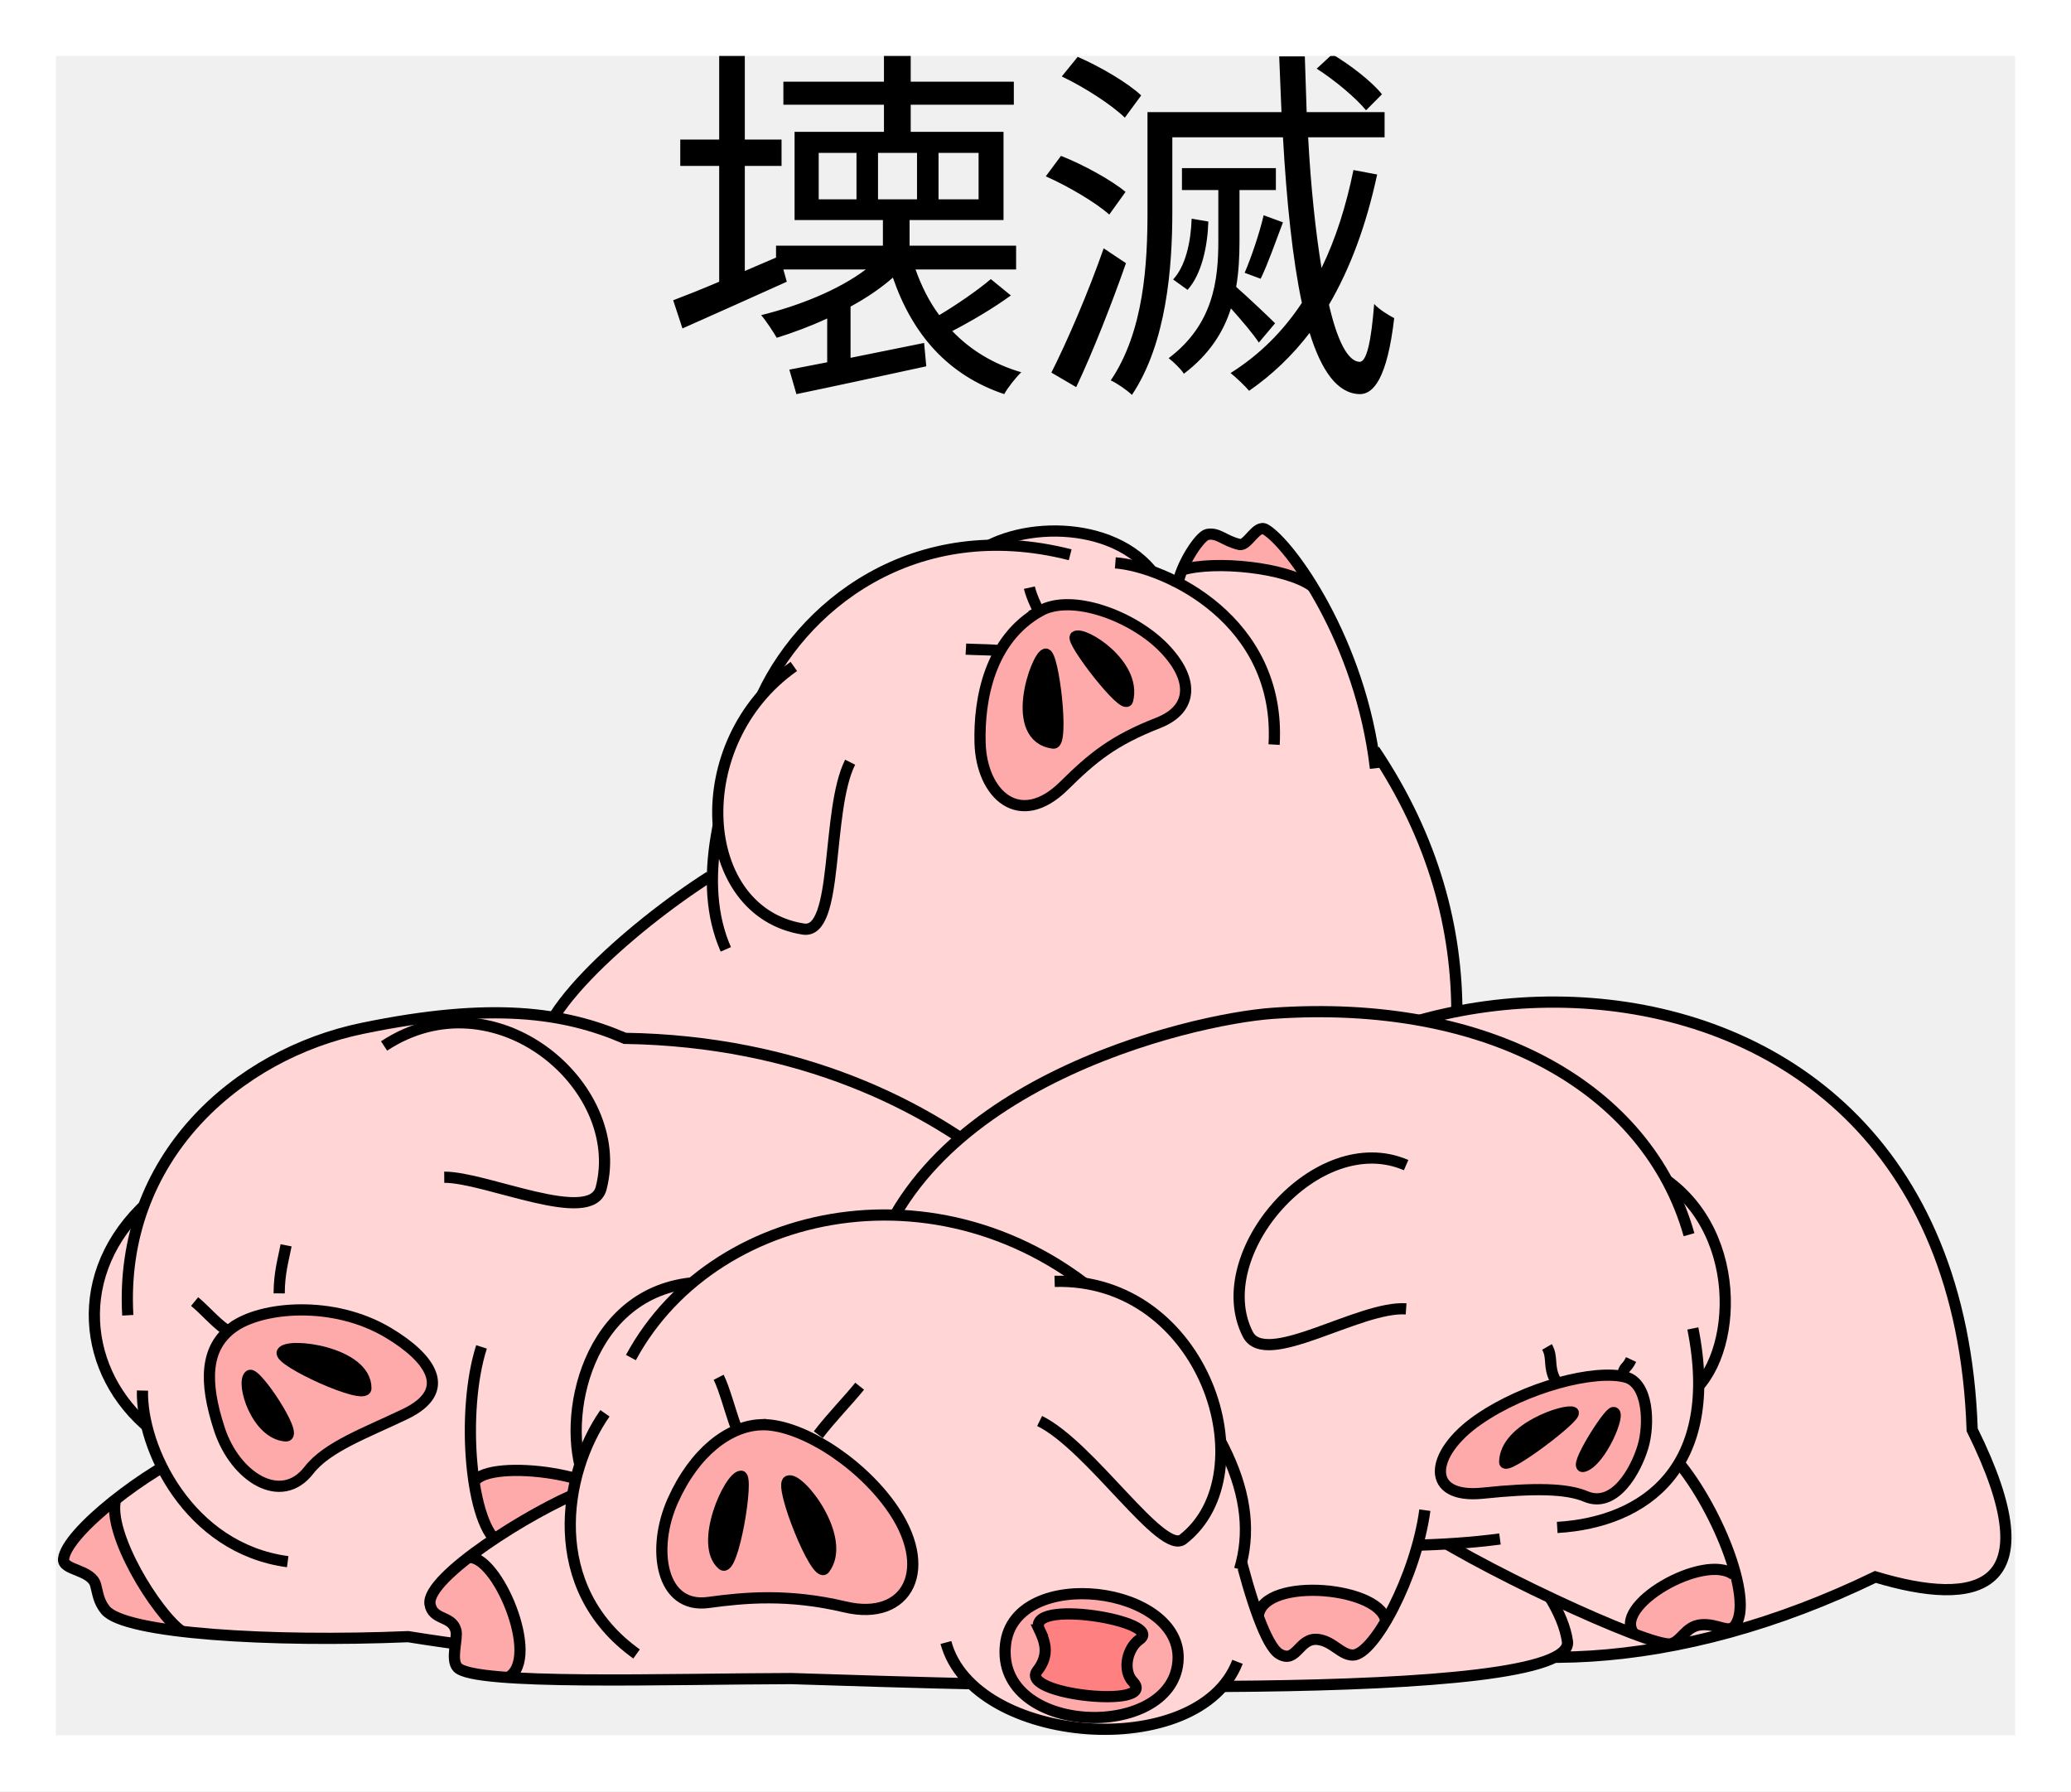
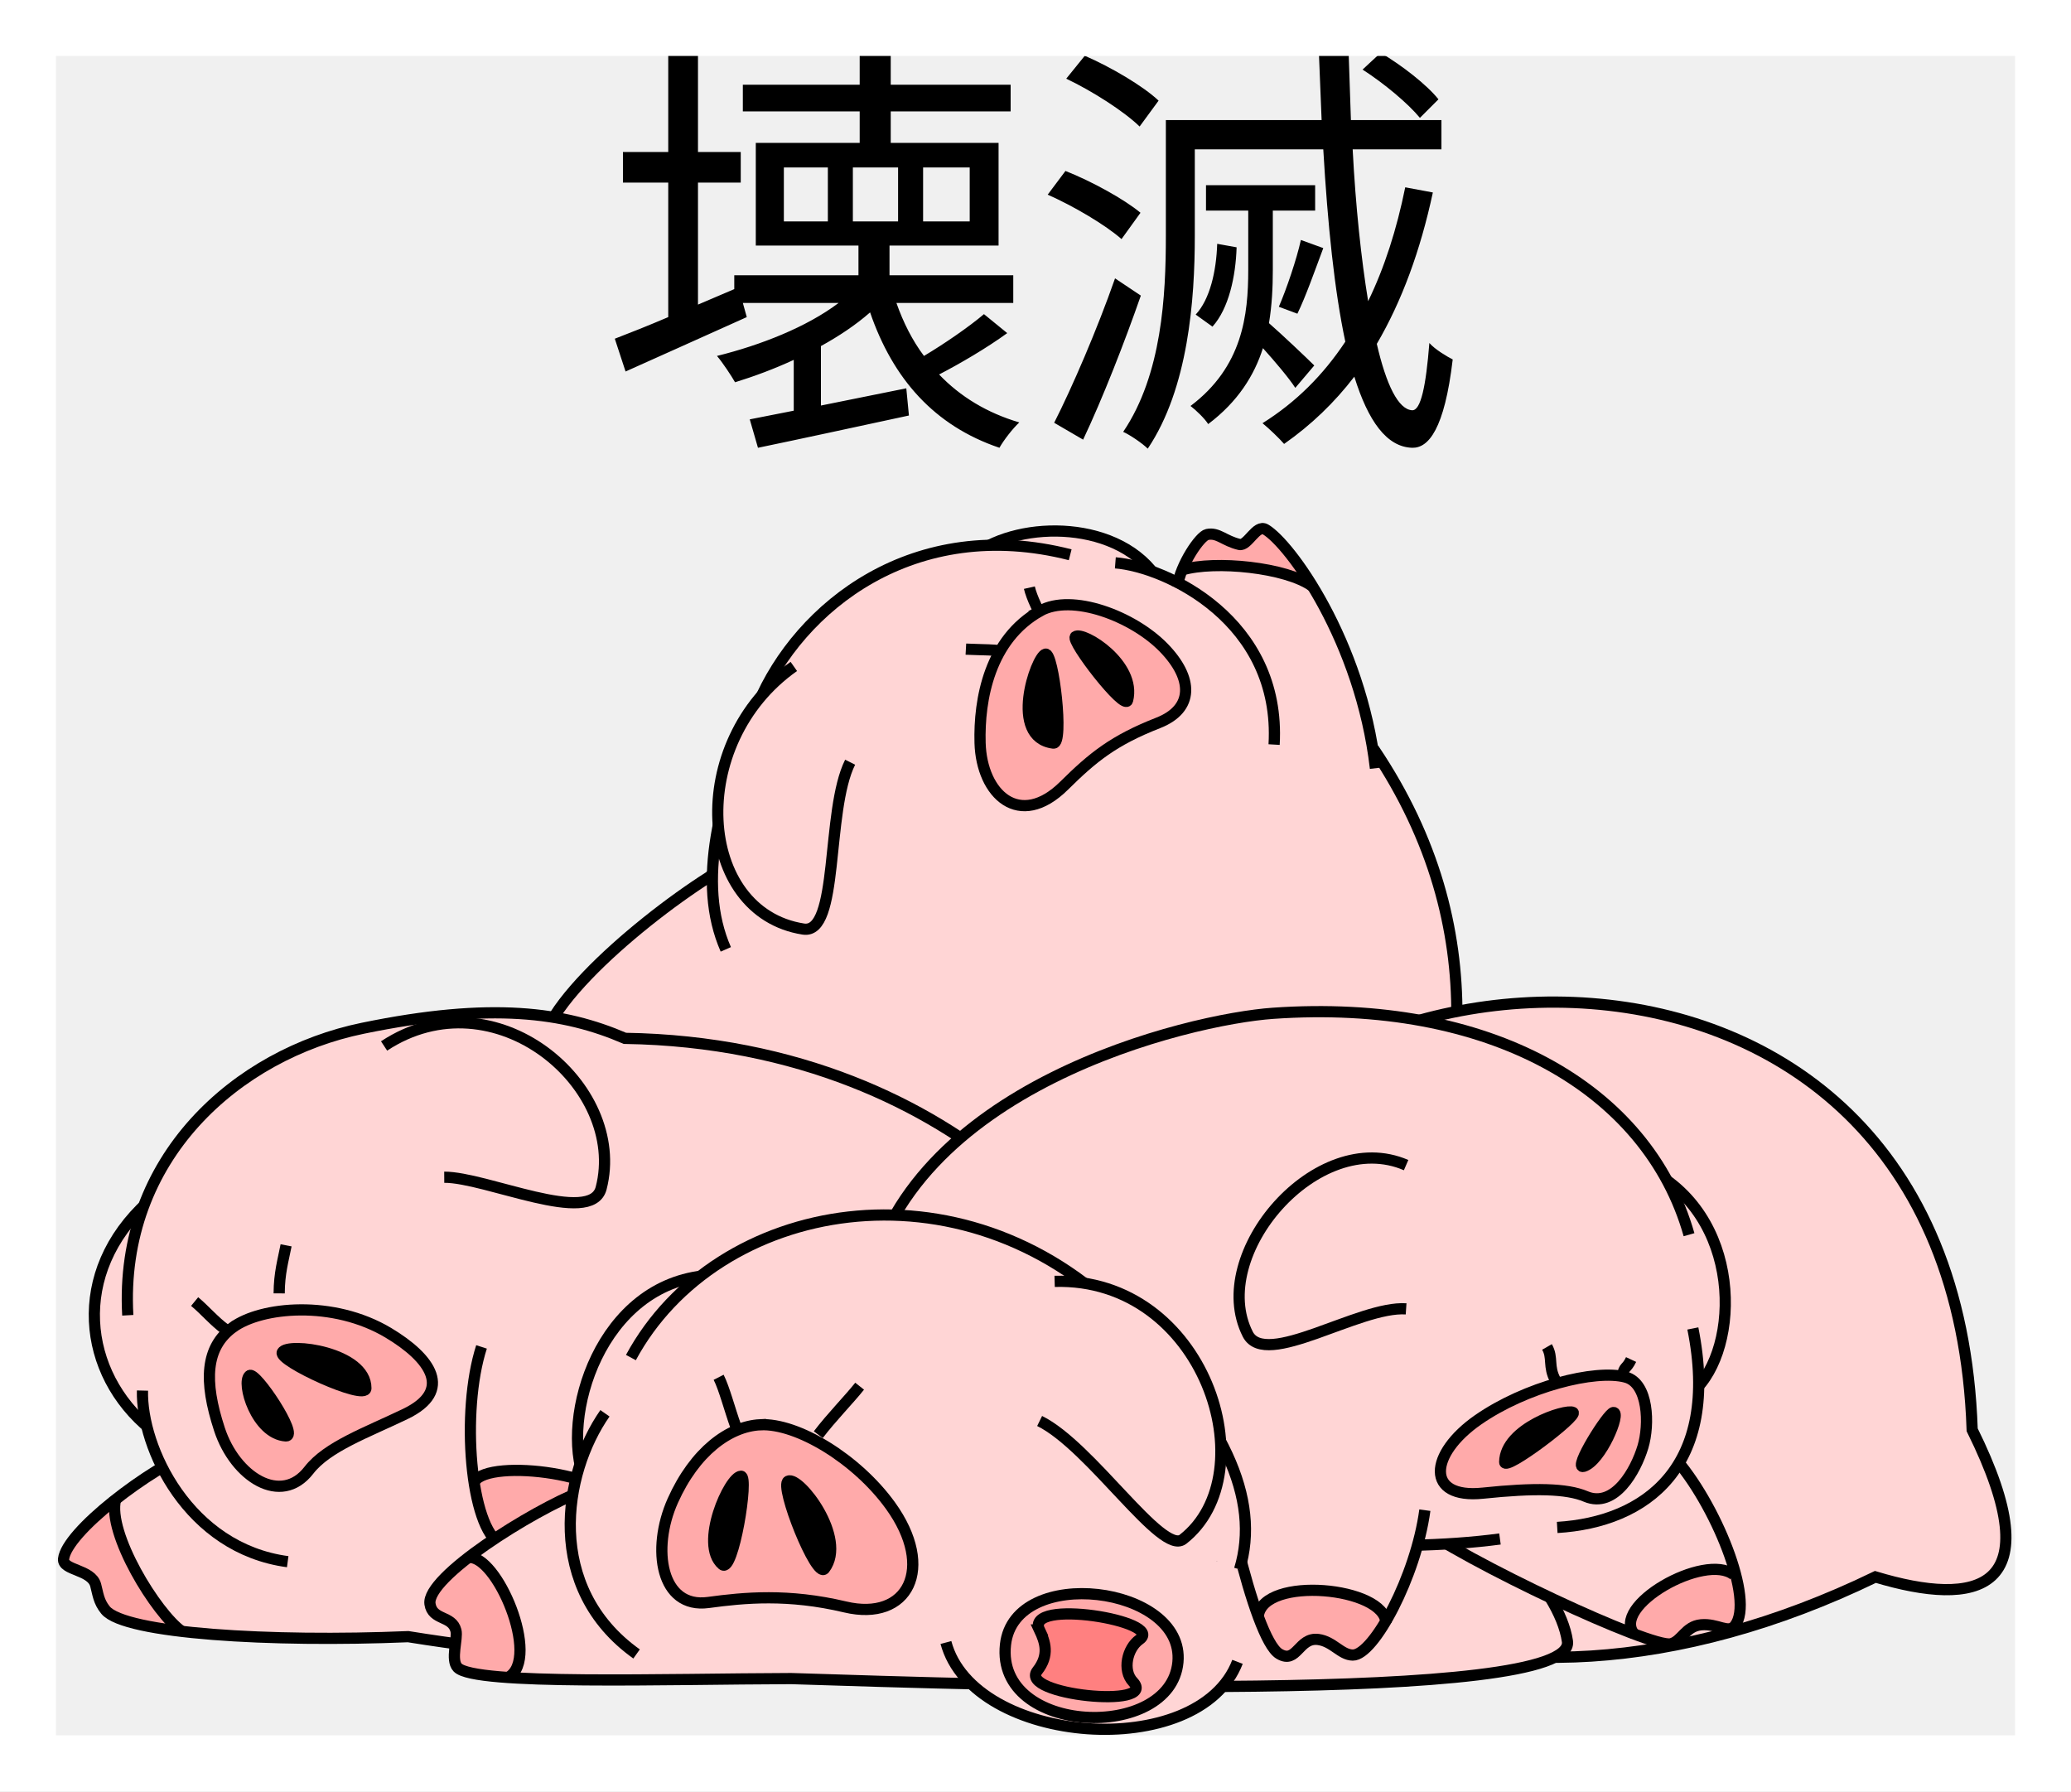
<svg xmlns="http://www.w3.org/2000/svg" width="370" height="320" id="svg3172" version="1.1">
  <defs id="defs3174" />
  <g id="layer1" transform="translate(0,-732.3622)" style="display:none">
    <path style="fill:none;stroke:#0000ff;stroke-width:1px;stroke-linecap:butt;stroke-linejoin:miter;stroke-opacity:1;display:inline" d="M 10,1042.362 360,742.362" id="path3025" />
    <path style="fill:none;stroke:#0000ff;stroke-width:1px;stroke-linecap:butt;stroke-linejoin:miter;stroke-opacity:1;display:inline" d="M 10,742.362 360,1042.362" id="path3027" />
    <path style="fill:none;stroke:#ff0000;stroke-width:1px;stroke-linecap:butt;stroke-linejoin:miter;stroke-opacity:1;display:inline" d="m 10,732.362 0,320" id="path3006" />
    <path style="fill:none;stroke:#ff0000;stroke-width:1px;stroke-linecap:butt;stroke-linejoin:miter;stroke-opacity:1;display:inline" d="m 360,732.362 0,320" id="path3010" />
    <path style="fill:none;stroke:#ff0000;stroke-width:1px;stroke-linecap:butt;stroke-linejoin:miter;stroke-opacity:1;display:inline" d="m 0,742.362 370,3e-5" id="path3016" />
    <path style="fill:none;stroke:#ff0000;stroke-width:1px;stroke-linecap:butt;stroke-linejoin:miter;stroke-opacity:1;display:inline" d="m 0,1042.362 370,0" id="path3018" />
  </g>
  <g id="layer3" style="display:inline">
    <g style="stroke-width:2.604;display:inline" id="g9767" transform="matrix(-0.7668301,0.04173087,0.04173087,0.7668301,278.6843,-780.8829)">
+       <path id="path9386" d="m 263.859,1208.193 c 18.577,10.444 47.095,32.648 40.259,42.187 -4.965,6.929 -16.663,11.74 -36.605,14.114 4.317,21.863 -4.808,82.323 -21.441,84.84 -12.027,1.82 -21.947,-9.424 -33.84,-21.086 l -36.479,2.566 c 1.727,11.603 -2.134,24.204 -11.741,24.894 -21.294,1.529 -107.368,-82.608 -56.175,-168.556 l 53.858,-45.666 19.779,-5.286 z" style="fill:#ffd5d5;stroke:#000000;stroke-width:2.604;stroke-linecap:butt;stroke-linejoin:miter;stroke-opacity:1" />
      <path id="path5109-2-7-7-2-9-8-4-8" d="m 107.999,1190.863 c 1.822,-29.761 17.004,-53.206 22.518,-56.859 2.065,-1.368 4.374,3.71 6.249,3.163 3.52,-1.027 4.777,-3.109 7.363,-2.724 1.692,0.252 6.56,6.631 7.615,11.745 l 15.035,57.451 z" style="fill:#ffd5d5;stroke:none;display:inline" />
      <path id="path5109-2-7-7-2-9-8-4-7" d="m 144.097,1134.987 c -2.586,-0.386 -3.843,1.696 -7.363,2.724 -1.875,0.547 -4.184,-4.531 -6.249,-3.163 -5.513,3.653 -10.149,13.787 -10.149,13.787 5.819,-4.726 22.288,-7.269 29.916,-5.457 0,0 -4.464,-7.639 -6.155,-7.891 z" style="fill:#ffaaaa;stroke:none;display:inline" />
-       <path id="path9386" d="m 263.859,1208.193 c 18.577,10.444 47.095,32.648 40.259,42.187 -4.965,6.929 -16.663,11.74 -36.605,14.114 4.317,21.863 -4.808,82.323 -21.441,84.84 -12.027,1.82 -21.947,-9.424 -33.84,-21.086 l -36.479,2.566 c 1.727,11.603 -2.134,24.204 -11.741,24.894 -21.294,1.529 -107.368,-82.608 -56.175,-168.556" style="fill:#ffd5d5;stroke:#000000;stroke-width:2.604;stroke-linecap:butt;stroke-linejoin:miter;stroke-opacity:1" />
      <path id="path5091-2-4-0-7-2-5" d="m 198.097,1136.607 c -11.01,-7.356 -34.305,-6.082 -42.258,8.445" style="fill:#ffd5d5;stroke:#000000;stroke-width:2.604;stroke-linecap:butt;stroke-linejoin:miter;stroke-opacity:1;display:inline" />
-       <path id="path5093-4-2-9-9-4-11-0" d="m 130.863,1184.608 c -3.229,-28.714 22.861,-42.647 34.581,-44.218 l 10.39,-2.448 c 35.663,-11.205 63.608,8.471 74.423,30.759 10.172,20.963 16.561,40.588 10.563,56.542 z" style="fill:#ffd5d5;stroke:none;display:inline" />
-       <path id="path3536-4-7-61-7" d="m 176.019,1137.985 c 35.663,-11.205 63.608,8.471 74.423,30.759 10.172,20.963 16.561,40.588 10.563,56.542" style="fill:none;stroke:#000000;stroke-width:2.604;stroke-linecap:butt;stroke-linejoin:miter;stroke-opacity:1;display:inline" />
-       <path id="path5093-4-2-9-9-4-11" d="m 165.63,1140.433 c -11.72,1.571 -37.81,15.504 -34.581,44.218" style="fill:none;stroke:#000000;stroke-width:2.604;stroke-linecap:butt;stroke-linejoin:miter;stroke-opacity:1;display:inline" />
+       <path id="path3536-4-7-61-7" d="m 176.019,1137.985 c 35.663,-11.205 63.608,8.471 74.423,30.759 10.172,20.963 16.561,40.588 10.563,56.542" style="fill:#ffd5d5;stroke:#000000;stroke-width:2.604;stroke-linecap:butt;stroke-linejoin:miter;stroke-opacity:1;display:inline" />
+       <path id="path5093-4-2-9-9-4-11" d="m 165.63,1140.433 c -11.72,1.571 -37.81,15.504 -34.581,44.218" style="fill:#ffd5d5;stroke:#000000;stroke-width:2.604;stroke-linecap:butt;stroke-linejoin:miter;stroke-opacity:1;display:inline" />
      <path id="path5095-5-3-4-3-2-5" d="m 185.913,1145.109 c -0.38,2.253 -1.975,6.148 -3.099,7.841" style="fill:none;stroke:#000000;stroke-width:2.604;stroke-linecap:butt;stroke-linejoin:miter;stroke-opacity:1;display:inline" />
      <path id="path5097-5-2-8-1-5-2" d="m 201.44,1158.587 c -3.102,0.342 -7.554,0.448 -10.281,1.343" style="fill:none;stroke:#000000;stroke-width:2.604;stroke-linecap:butt;stroke-linejoin:miter;stroke-opacity:1;display:inline" />
      <path id="path5099-1-2-8-9-8-7" d="m 241.626,1160.432 c 26.081,16.329 25.741,55.888 1.11,61.118 -8.322,1.767 -6.66,-27.092 -12.979,-38.164" style="fill:#ffd5d5;stroke:#000000;stroke-width:2.604;stroke-linecap:butt;stroke-linejoin:miter;stroke-opacity:1;display:inline" />
      <path id="path5101-7-1-2-8-62-6" d="m 183.694,1150.652 c 12.102,5.934 15.37,19.756 15.635,29.903 0.311,11.921 -8.045,20.68 -18.978,10.986 -7.036,-6.239 -12.032,-9.882 -22.641,-13.388 -8.535,-2.82 -8.781,-9.904 -2.254,-17.386 6.795,-7.789 20.665,-13.829 28.239,-10.116 z" style="fill:#ffaaaa;stroke:#000000;stroke-width:2.604;stroke-linecap:butt;stroke-linejoin:miter;stroke-opacity:1;display:inline" />
      <path id="path5105-1-6-4-6-6-1" d="m 182.295,1181.517 c -2.472,0.45 -1.145,-21.141 0.714,-20.77 2.239,0.447 9.767,18.861 -0.714,20.77 z" style="fill:#000000;stroke:#000000;stroke-width:2.604;display:inline" />
      <path id="path5107-1-8-55-5-5-42" d="m 175.843,1157.072 c 1.245,0.863 -10.533,17.959 -11.322,15.437 -2.594,-8.284 9.52,-16.687 11.322,-15.437 z" style="fill:#000000;stroke:#000000;stroke-width:2.604;display:inline" />
      <path id="path5109-2-7-7-2-9-8-4" d="m 107.808,1191.428 c 1.822,-29.761 17.004,-53.206 22.518,-56.859 2.065,-1.368 4.374,3.71 6.249,3.163 3.52,-1.027 4.777,-3.109 7.363,-2.724 1.692,0.252 6.56,6.631 7.615,11.745" style="fill:none;stroke:#000000;stroke-width:2.604;stroke-linecap:butt;stroke-linejoin:miter;stroke-opacity:1;display:inline" />
      <path id="path5111-7-6-1-8-2-7-2" d="m 120.177,1148.356 c 5.819,-4.726 22.288,-7.269 29.916,-5.457" style="fill:none;stroke:#000000;stroke-width:2.604;stroke-linecap:butt;stroke-linejoin:miter;stroke-opacity:1;display:inline" />
    </g>
    <g style="stroke-width:2.604;display:inline" id="g9878" transform="matrix(-0.5631449,0.5221472,0.5221472,0.5631449,-283.4146,-783.0972)">
      <path id="path5091-2-4-0-7-2-27" d="m 587.591,1227.085 c 24.387,-0.231 38.32,18.885 35.455,39.195" style="fill:#ffd5d5;stroke:#000000;stroke-width:2.604;stroke-linecap:butt;stroke-linejoin:miter;stroke-opacity:1;display:inline" />
      <path id="path3536-4-7-61-5-7" d="m 474.272,1404.49 c 0.578,9.025 6.746,15.319 14.463,17.057 23.487,5.29 67.213,-7.74 123.055,-79.174 24.375,-20.773 47.827,-45.319 47.423,-52.388 -0.148,-2.58 -1.339,-4.041 -2.282,-5.846 -1.772,-3.39 3.399,-7.727 1.345,-9.522 -4.706,-4.113 -28.49,-2.022 -40.871,2.654" style="fill:#ffd5d5;stroke:none;display:inline" />
      <path style="fill:#ffaaaa;stroke:none;display:inline" d="m 658.283,1274.729 c 2.054,1.795 -3.117,6.132 -1.345,9.522 0.944,1.806 1.874,3.295 2.282,5.846 0.765,4.785 -9.656,14.784 -9.656,14.784 1.543,-7.124 -2.718,-27.673 -9.594,-32.1 0,0 13.607,-2.166 18.313,1.947 z" id="path3536-4-7-61-5-8" />
      <path id="path3536-4-7-61-5" d="m 474.395,1404.51 c 0.578,9.025 6.746,15.319 14.463,17.057 23.487,5.29 67.213,-7.74 123.055,-79.174 24.375,-20.773 47.827,-45.319 47.423,-52.388 -0.148,-2.58 -1.339,-4.041 -2.282,-5.846 -1.772,-3.39 3.399,-7.727 1.345,-9.522 -4.706,-4.113 -28.49,-2.022 -40.871,2.654" style="fill:none;stroke:#000000;stroke-width:2.604;stroke-linecap:butt;stroke-linejoin:miter;stroke-opacity:1;display:inline" />
      <path id="path5093-4-2-9-9-4-4-1" d="m 618.261,1258.278 c 9.256,9.517 17.154,34.172 2.286,52.159 l -131.691,78.992 116.267,-143.865 z" style="fill:#ffd5d5;stroke:none;display:inline" />
      <path id="path5111-7-6-1-8-2-7-5-3" d="m 554.995,1355.057 c -5.062,-7.145 14.394,-30.213 20.655,-28.534 0,0 8.05,9.828 5.405,14.77 -1.642,3.068 -7.034,1.393 -8.752,3.057 -2.199,2.13 0.052,6.272 -1.681,8.418 -2.227,2.757 -15.627,2.289 -15.627,2.289 z" style="fill:#ffaaaa;stroke:none;display:inline" />
      <path id="path9840" d="m 608.91,1243.229 c -23.406,-28.274 -59.977,-27.228 -85.454,-11.804 -26.288,15.915 -36.95,29.168 -43.154,43.203 -58.265,55.731 -47.905,125.212 -34.209,131.88 10.727,5.223 25.239,1.833 42.596,-9.974" style="fill:#ffd5d5;stroke:#000000;stroke-width:2.604;stroke-linecap:butt;stroke-linejoin:miter;stroke-opacity:1;display:inline" />
      <path id="path5093-4-2-9-9-4-4" d="m 618.314,1258.395 c 9.256,9.517 17.154,34.172 2.286,52.159" style="fill:none;stroke:#000000;stroke-width:2.604;stroke-linecap:butt;stroke-linejoin:miter;stroke-opacity:1;display:inline" />
      <path id="path5095-5-3-4-3-2-3" d="m 595.338,1251.463 c -0.394,2.861 -0.228,6.599 -0.851,9.627" style="fill:none;stroke:#000000;stroke-width:2.604;stroke-linecap:butt;stroke-linejoin:miter;stroke-opacity:1;display:inline" />
      <path id="path5097-5-2-8-1-5-1" d="m 570.842,1256.339 c 2.872,2.101 5.553,3.654 8.779,7.102" style="fill:none;stroke:#000000;stroke-width:2.604;stroke-linecap:butt;stroke-linejoin:miter;stroke-opacity:1;display:inline" />
      <path id="path5099-1-2-8-9-8-2" d="m 522.593,1237.83 c -30.406,5.079 -35.161,45.393 -14.542,58.588 7.778,4.977 17.89,-20.134 25.04,-26.681" style="fill:none;stroke:#000000;stroke-width:2.604;stroke-linecap:butt;stroke-linejoin:miter;stroke-opacity:1;display:inline" />
      <path id="path5101-7-1-2-8-62-3" d="m 592.9,1261.905 c -8.133,0.957 -21.475,11.153 -25.669,25.529 -3.211,11.007 -1.996,20.209 9.949,16.526 9.557,-2.946 18.478,-6.792 25.344,-5.651 10.438,1.734 13.66,-10.515 8.78,-21.136 -4.935,-10.741 -10.554,-16.193 -18.403,-15.27 z" style="fill:#ffaaaa;stroke:#000000;stroke-width:2.604;stroke-linecap:butt;stroke-linejoin:miter;stroke-opacity:1;display:inline" />
      <path id="path5105-1-6-4-6-6-3" d="m 579.837,1293.346 c 2.02,2.161 10.683,-18.62 8.578,-19.361 -2.535,-0.894 -14.328,13.21 -8.578,19.361 z" style="fill:#000000;stroke:#000000;stroke-width:2.604;display:inline" />
      <path id="path5107-1-8-55-5-5-41" d="m 597.67,1272.773 c -1.779,0.124 1.216,18.301 3.353,16.041 4.721,-4.99 -0.778,-16.223 -3.353,-16.041 z" style="fill:#000000;stroke:#000000;stroke-width:2.604;display:inline" />
      <path id="path5111-7-6-1-8-2-7" d="m 649.68,1305.752 c 1.543,-7.124 -2.718,-28.634 -9.594,-33.061" style="fill:none;stroke:#000000;stroke-width:2.604;stroke-linecap:butt;stroke-linejoin:miter;stroke-opacity:1;display:inline" />
      <path id="path5109-2-7-7-2-9-8-6" d="m 523.301,1346.982 c 21.522,10.165 44.9,9.129 47.722,5.691 1.75,-2.132 -0.517,-6.288 1.681,-8.418 1.718,-1.665 7.561,0.212 8.752,-3.057 2.73,-7.492 -14.15,-28.924 -27.889,-36.622" style="fill:none;stroke:#000000;stroke-width:2.604;stroke-linecap:butt;stroke-linejoin:miter;stroke-opacity:1;display:inline" />
      <path id="path5111-7-6-1-8-2-7-5" d="m 555.396,1354.963 c -5.062,-7.145 14.394,-30.213 20.655,-28.534" style="fill:none;stroke:#000000;stroke-width:2.604;stroke-linecap:butt;stroke-linejoin:miter;stroke-opacity:1;display:inline" />
    </g>
    <path style="fill:#ffd5d5;stroke:#000000;stroke-width:2;stroke-linecap:butt;stroke-linejoin:miter;stroke-opacity:1;display:inline" d="m 211.622,220.413 c 9.62,-53.504 137.255,-67.876 140.722,35.01 14.414,29.115 0.682,31.698 -17.291,26.279 -70.608,34.218 -135.296,4.699 -123.431,-61.289 z" id="path9402" />
    <g style="stroke-width:2.604;display:inline" id="g10047" transform="matrix(0.7679648,0,0,0.7679648,-129.5129,-507.2523)">
      <path id="path5109-2-7-7-2-9-8-7-8" d="m 304.588,1007.407 c -11.812,4.631 -36.28,20.025 -35.359,26.245 0.577,3.897 5.115,2.61 6.033,6.16 0.489,1.891 -1.311,6.825 0.391,8.624 3.942,4.165 48.835,2.639 77.589,2.573 45.299,1.445 182.742,6.135 180.602,-8.662 -3.702,-25.599 -69.556,-66.992 -89.429,-66.831" style="fill:#ffd5d5;stroke:none;display:inline" />
      <path id="path5111-7-6-1-8-2-7-7-6" d="m 287.113,1050.643 c 7.553,-4.447 -2.811,-28.788 -9.434,-27.819 0,0 -10.037,7.128 -8.86,10.798 1.202,3.751 5.115,2.61 6.033,6.16 0.489,1.891 -1.342,6.855 0.391,8.624 2.582,2.635 11.87,2.237 11.87,2.237 z" style="fill:#ffaaaa;stroke:none;display:inline" />
      <path id="path5109-2-7-7-2-9-8-7" d="m 304.035,1007.377 c -11.812,4.631 -36.28,20.025 -35.359,26.245 0.577,3.897 5.115,2.61 6.033,6.16 0.489,1.891 -1.311,6.825 0.391,8.624 3.942,4.165 48.835,2.639 77.589,2.573 45.299,1.445 182.742,6.135 180.602,-8.662 -3.702,-25.599 -69.556,-66.992 -89.429,-66.831" style="fill:none;stroke:#000000;stroke-width:2.604;stroke-linecap:butt;stroke-linejoin:miter;stroke-opacity:1;display:inline" />
      <path id="path5111-7-6-1-8-2-7-7" d="m 286.971,1050.643 c 7.553,-4.447 -2.811,-28.788 -9.434,-27.819" style="fill:none;stroke:#000000;stroke-width:2.604;stroke-linecap:butt;stroke-linejoin:miter;stroke-opacity:1;display:inline" />
    </g>
    <g style="stroke-width:2.604;display:inline" id="g9988" transform="matrix(-0.7679648,0,0,0.7679648,761.8543,-867.0359)">
      <path id="path5091-2-4-0-7-2-2" d="m 607.419,1401.582 c -21.592,11.977 -20.005,43.45 -8.17,52.025" style="fill:#ffd5d5;stroke:#000000;stroke-width:2.604;stroke-linecap:butt;stroke-linejoin:miter;stroke-opacity:1;display:inline" />
      <path id="path5109-2-7-7-2-9-8-7-4-96" d="m 602.817,1467.805 c -9.723,10.788 -18.964,33.442 -14.298,39.371 1.523,1.935 4.055,-0.566 7.867,-0.206 3.651,0.344 4.489,3.831 7.037,4.42 4.523,1.045 47.361,-18.821 60.625,-28.672" style="fill:#ffd5d5;stroke:none;display:inline" />
      <path id="path5109-2-7-7-2-9-8-7-4-0" d="m 603.365,1511.271 c -2.569,-0.487 -3.386,-4.076 -7.037,-4.42 -3.812,-0.36 -6.145,1.966 -7.867,0.206 -3.392,-3.465 0.268,-11.837 0.268,-11.837 6.675,-5.305 29.379,7.595 23.389,14.159 0,0 -5.931,2.427 -8.753,1.892 z" style="fill:#ffaaaa;stroke:none;display:inline" />
      <path id="path5109-2-7-7-2-9-8-7-4" d="m 602.745,1467.793 c -9.723,10.788 -18.964,33.442 -14.298,39.371 1.523,1.935 4.055,-0.566 7.867,-0.206 3.651,0.344 4.489,3.831 7.037,4.42 4.523,1.045 47.361,-18.821 60.625,-28.672" style="fill:none;stroke:#000000;stroke-width:2.604;stroke-linecap:butt;stroke-linejoin:miter;stroke-opacity:1;display:inline" />
      <path id="path5111-7-6-1-8-2-7-7-1" d="m 588.716,1495.326 c 6.675,-5.305 28.996,7.382 23.007,13.946" style="fill:none;stroke:#000000;stroke-width:2.604;stroke-linecap:butt;stroke-linejoin:miter;stroke-opacity:1;display:inline" />
      <path id="path9947-9" d="m 629.844,1484.332 c -20.601,-1.235 -38.011,-14.077 -31.556,-46.289 l 3.93,-19.75 36.454,57.636 z" style="fill:#ffd5d5;stroke:none;display:inline" />
      <path id="path9947" d="m 629.778,1484.313 c -20.601,-1.235 -38.011,-14.077 -31.556,-46.289" style="fill:none;stroke:#000000;stroke-width:2.604;stroke-linecap:butt;stroke-linejoin:miter;stroke-opacity:1;display:inline" />
      <path id="path5093-4-2-9-9-4-6" d="m 599.113,1416.215 c 9.701,-34.314 46.826,-54.978 96.781,-51.502 19.316,1.344 85.886,16.939 94.632,65.188 8.932,49.272 -97.66,63.763 -147.43,57.093" style="fill:#ffd5d5;stroke:#000000;stroke-width:2.604;stroke-linecap:butt;stroke-linejoin:miter;stroke-opacity:1;display:inline" />
      <path id="path5095-5-3-4-3-2-8" d="m 612.59,1445.252 c 1.058,2.252 1.688,1.551 1.963,3.723" style="fill:none;stroke:#000000;stroke-width:2.604;stroke-linecap:butt;stroke-linejoin:miter;stroke-opacity:1;display:inline" />
      <path id="path5097-5-2-8-1-5-5" d="m 632.153,1442.324 c -1.448,2.517 -0.206,4.517 -1.949,7.729" style="fill:none;stroke:#000000;stroke-width:2.604;stroke-linecap:butt;stroke-linejoin:miter;stroke-opacity:1;display:inline" />
      <path id="path5099-1-2-8-9-8-76" d="m 664.93,1400.028 c 20.731,-8.972 46.237,20.763 36.842,39.312 -4.119,8.133 -25.896,-6.607 -36.841,-5.874" style="fill:#ffd5d5;stroke:#000000;stroke-width:2.604;stroke-linecap:butt;stroke-linejoin:miter;stroke-opacity:1;display:inline" />
      <path id="path5101-7-1-2-8-62-1" d="m 613.851,1449.348 c 7.092,-1.894 23.281,2.242 34.339,9.931 11.486,7.986 12.25,18.455 -1.126,17.056 -12.009,-1.256 -19.501,-1.101 -23.921,0.77 -6.745,2.854 -11.652,-6.009 -13.315,-11.565 -1.545,-5.162 -1.308,-14.768 4.022,-16.191 z" style="fill:#ffaaaa;stroke:#000000;stroke-width:2.604;stroke-linecap:butt;stroke-linejoin:miter;stroke-opacity:1;display:inline" />
      <path id="path5105-1-6-4-6-6-8" d="m 641.996,1469.099 c 0.028,2.29 -17.261,-10.821 -15.896,-11.548 1.643,-0.876 15.802,3.683 15.896,11.548 z" style="fill:#000000;stroke:#000000;stroke-width:2.604;display:inline" />
      <path id="path5107-1-8-55-5-5-9" d="m 616.693,1457.574 c 1.266,0.067 9.554,13.312 6.953,12.538 -4.06,-1.208 -8.785,-12.636 -6.953,-12.538 z" style="fill:#000000;stroke:#000000;stroke-width:2.604;display:inline" />
      <path id="path5109-2-7-7-2-9-8-7-4-2-5" d="m 660.639,1480.308 c 2.066,15.356 11.874,33.759 16.773,33.703 2.754,-0.031 4.566,-3.157 8.002,-3.621 4.589,-0.619 4.98,5.798 9.102,3.337 5.949,-3.551 14.649,-43.072 15.569,-59.131" style="fill:#ffd5d5;stroke:none;display:inline" />
      <path id="path5109-2-7-7-2-9-8-7-4-2-3" d="m 694.277,1513.91 c -4.201,2.323 -4.213,-4.136 -8.802,-3.518 -3.436,0.463 -5.09,3.389 -7.822,3.741 -3.696,0.476 -8.022,-7.692 -8.022,-7.692 0.196,-8.431 28.485,-11.06 29.695,-1.683 0,0 -2.106,7.524 -5.05,9.152 z" style="fill:#ffaaaa;stroke:none;display:inline" />
      <path id="path5109-2-7-7-2-9-8-7-4-2" d="m 660.568,1480.296 c 2.066,15.356 11.874,33.759 16.773,33.703 2.754,-0.031 4.566,-3.157 8.002,-3.621 4.589,-0.619 4.98,5.798 9.102,3.337 5.949,-3.551 14.649,-43.072 15.569,-59.131" style="fill:none;stroke:#000000;stroke-width:2.604;stroke-linecap:butt;stroke-linejoin:miter;stroke-opacity:1;display:inline" />
      <path id="path5111-7-6-1-8-2-7-7-1-0" d="m 669.619,1506.547 c 0.196,-8.431 28.485,-11.06 29.695,-1.683" style="fill:none;stroke:#000000;stroke-width:2.604;stroke-linecap:butt;stroke-linejoin:miter;stroke-opacity:1;display:inline" />
    </g>
    <g style="stroke-width:2.604;display:inline" id="g9662" transform="matrix(-0.7679648,0,0,0.7679648,534.1827,-612.2109)">
-       <path id="path5091-2-4-0-7-2-1" d="m 533.78,1095.532 c 25.061,1.891 31.565,31.361 25.825,45.85" style="fill:#ffd5d5;stroke:#000000;stroke-width:2.604;stroke-linecap:butt;stroke-linejoin:miter;stroke-opacity:1;display:inline" />
-       <path id="path3536-4-7-61-4-4" d="m 407.235,1162.199 c -4.99,-16.493 3.604,-35.019 26.969,-58.555 37.637,-37.912 94.716,-27.61 114.63,9.28 l 6.04,12.965 c 9.796,14.008 14.109,40.674 -7.357,55.981 z" style="fill:#ffd5d5;stroke:none;display:inline" />
-       <path id="path3536-4-7-61-4" d="m 548.809,1112.977 c -19.914,-36.89 -76.993,-47.192 -114.63,-9.28 -23.365,23.536 -31.959,42.061 -26.969,58.555" style="fill:none;stroke:#000000;stroke-width:2.604;stroke-linecap:butt;stroke-linejoin:miter;stroke-opacity:1;display:inline" />
-       <path id="path5093-4-2-9-9-4-0" d="m 554.849,1125.942 c 9.796,14.008 14.109,40.674 -7.357,55.981" style="fill:none;stroke:#000000;stroke-width:2.604;stroke-linecap:butt;stroke-linejoin:miter;stroke-opacity:1;display:inline" />
+       <path id="path5091-2-4-0-7-2-1" d="m 411.658,1159.322 119.233,-65.441 c 25.061,1.891 34.453,33.012 28.714,47.501 l -9.396,36.044" style="fill:#ffd5d5;stroke:#000000;stroke-width:2.604;stroke-linecap:butt;stroke-linejoin:miter;stroke-opacity:1;display:inline" />
+       <path id="path3536-4-7-61-4" d="m 548.809,1112.977 c -19.914,-36.89 -76.993,-47.192 -114.63,-9.28 -23.365,23.536 -31.959,42.061 -26.969,58.555" style="fill:#ffd5d5;stroke:#000000;stroke-width:2.604;stroke-linecap:butt;stroke-linejoin:miter;stroke-opacity:1;display:inline" />
+       <path id="path5093-4-2-9-9-4-0" d="m 554.849,1125.942 c 9.796,14.008 14.109,40.674 -7.357,55.981" style="fill:#ffd5d5;stroke:#000000;stroke-width:2.604;stroke-linecap:butt;stroke-linejoin:miter;stroke-opacity:1;display:inline" />
      <path id="path5095-5-3-4-3-2-9" d="m 528.4,1117.563 c -1.292,2.525 -2.595,7.555 -3.932,11.276" style="fill:none;stroke:#000000;stroke-width:2.604;stroke-linecap:butt;stroke-linejoin:miter;stroke-opacity:1;display:inline" />
      <path id="path5097-5-2-8-1-5-4" d="m 495.598,1119.635 c 2.477,3.118 6.615,7.312 9.62,11.28" style="fill:none;stroke:#000000;stroke-width:2.604;stroke-linecap:butt;stroke-linejoin:miter;stroke-opacity:1;display:inline" />
      <path id="path5099-1-2-8-9-8-8" d="m 450.234,1095.252 c -34.993,-0.979 -49.477,44.696 -29.86,59.994 4.935,3.849 21.452,-21.67 33.351,-27.516" style="fill:#ffd5d5;stroke:#000000;stroke-width:2.604;stroke-linecap:butt;stroke-linejoin:miter;stroke-opacity:1;display:inline" />
      <path id="path5101-7-1-2-8-62-8" d="m 518.686,1128.605 c -8.622,-0.418 -22.428,7.971 -30.252,18.806 -10.548,14.606 -4.054,27.039 10.526,23.577 13.263,-3.149 23.437,-2.186 31.844,-1.039 11.052,1.508 13.294,-12.453 8.253,-23.696 -5.116,-11.414 -13.095,-17.297 -20.371,-17.649 z" style="fill:#ffaaaa;stroke:#000000;stroke-width:2.604;stroke-linecap:butt;stroke-linejoin:miter;stroke-opacity:1;display:inline" />
      <path id="path5105-1-6-4-6-6-2" d="m 503.762,1162.096 c 1.882,2.486 10.587,-19.366 8.462,-20.374 -2.56,-1.214 -13.818,13.295 -8.462,20.374 z" style="fill:#000000;stroke:#000000;stroke-width:2.604;display:inline" />
      <path id="path5107-1-8-55-5-5-4" d="m 523.196,1140.579 c -1.878,-0.064 1.838,22.69 4.327,20.555 5.495,-4.716 -1.607,-20.463 -4.327,-20.555 z" style="fill:#000000;stroke:#000000;stroke-width:2.604;display:inline" />
    </g>
    <g style="stroke-width:2.604;display:inline" id="g10059" transform="matrix(0.7679648,0,0,0.7679648,-183.8199,-506.7301)">
      <path id="path10053" d="m 459.419,1041.909 c 6.386,23.97 58.856,27.982 67.831,4.495" style="fill:#ffd5d5;stroke:#000000;stroke-width:2.604;stroke-linecap:butt;stroke-linejoin:miter;stroke-opacity:1" />
      <path id="path10055" d="m 473.274,1042.399 c -2.327,21.118 38.401,22.555 40.117,4.08 1.656,-17.827 -38.06,-22.752 -40.117,-4.08 z" style="fill:#ffaaaa;stroke:#000000;stroke-width:2.604;stroke-linecap:butt;stroke-linejoin:miter;stroke-opacity:1" />
      <path id="path10057" d="m 481.179,1038.986 c -3.546,-7.545 29.322,-2.01 23.288,2.21 -2.883,2.016 -4.062,7.182 -1.53,9.859 5.968,6.31 -26.687,3.065 -22.269,-2.55 2.906,-3.692 1.824,-6.723 0.51,-9.519 z" style="fill:#ff8080;stroke:#000000;stroke-width:2.604;stroke-linecap:butt;stroke-linejoin:miter;stroke-opacity:1" />
    </g>
  </g>
  <g id="layer4">
-     <text xml:space="preserve" style="font-size:66.303px;font-style:normal;font-weight:normal;line-height:125%;letter-spacing:0px;word-spacing:0px;writing-mode:lr-tb;fill:#000000;fill-opacity:1;stroke:none;display:inline;font-family:Sans" x="118.02" y="65.11" id="text11601">
-       <tspan id="tspan11603" x="118.02" y="65.11">壊滅</tspan>
+     <text xml:space="preserve" style="font-size:77.044px;font-style:normal;font-variant:normal;font-weight:normal;font-stretch:normal;line-height:125%;letter-spacing:0px;word-spacing:0px;writing-mode:lr-tb;fill:#000000;fill-opacity:1;stroke:none;display:inline;font-family:HGSHeiseiMinchotaiW9;-inkscape-font-specification:HGSHeiseiMinchotaiW9" x="107.216" y="73.837" id="text11601">
+       <tspan id="tspan11603" x="107.216" y="73.837">壊滅</tspan>
    </text>
  </g>
  <g id="layer2">
    <path style="fill:#ffffff;stroke:none;display:inline" d="m 0,0 0,320 370,0 0,-320 -10,10 0,300 -350,0 0,-300 350,0 10,-10 z" id="path21072" />
  </g>
</svg>
